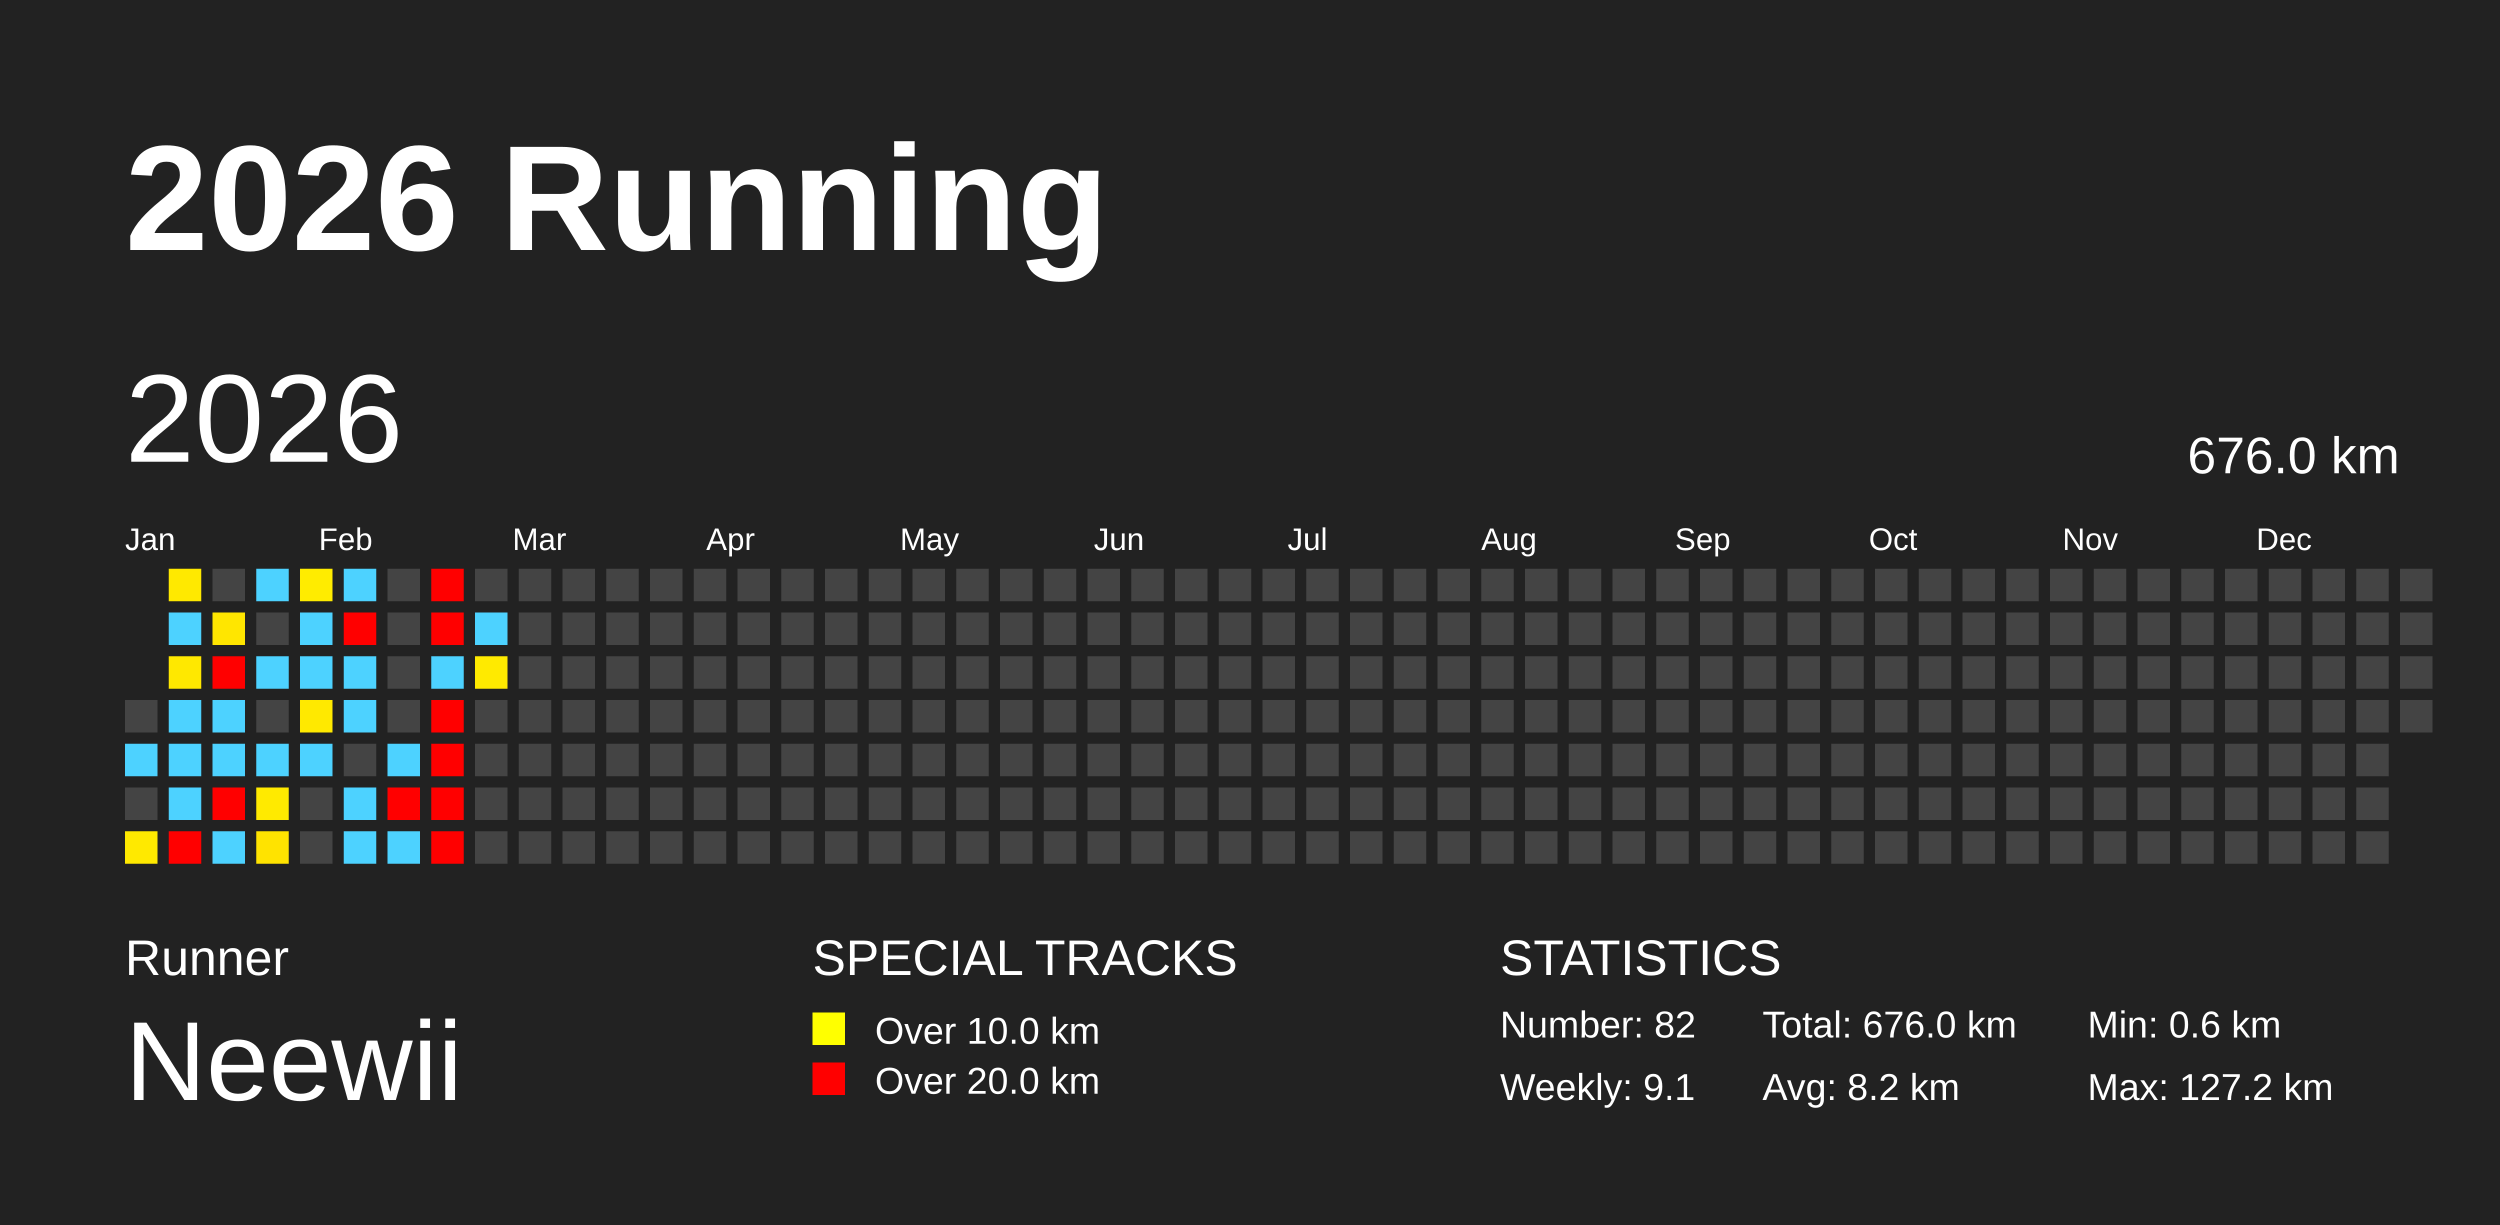
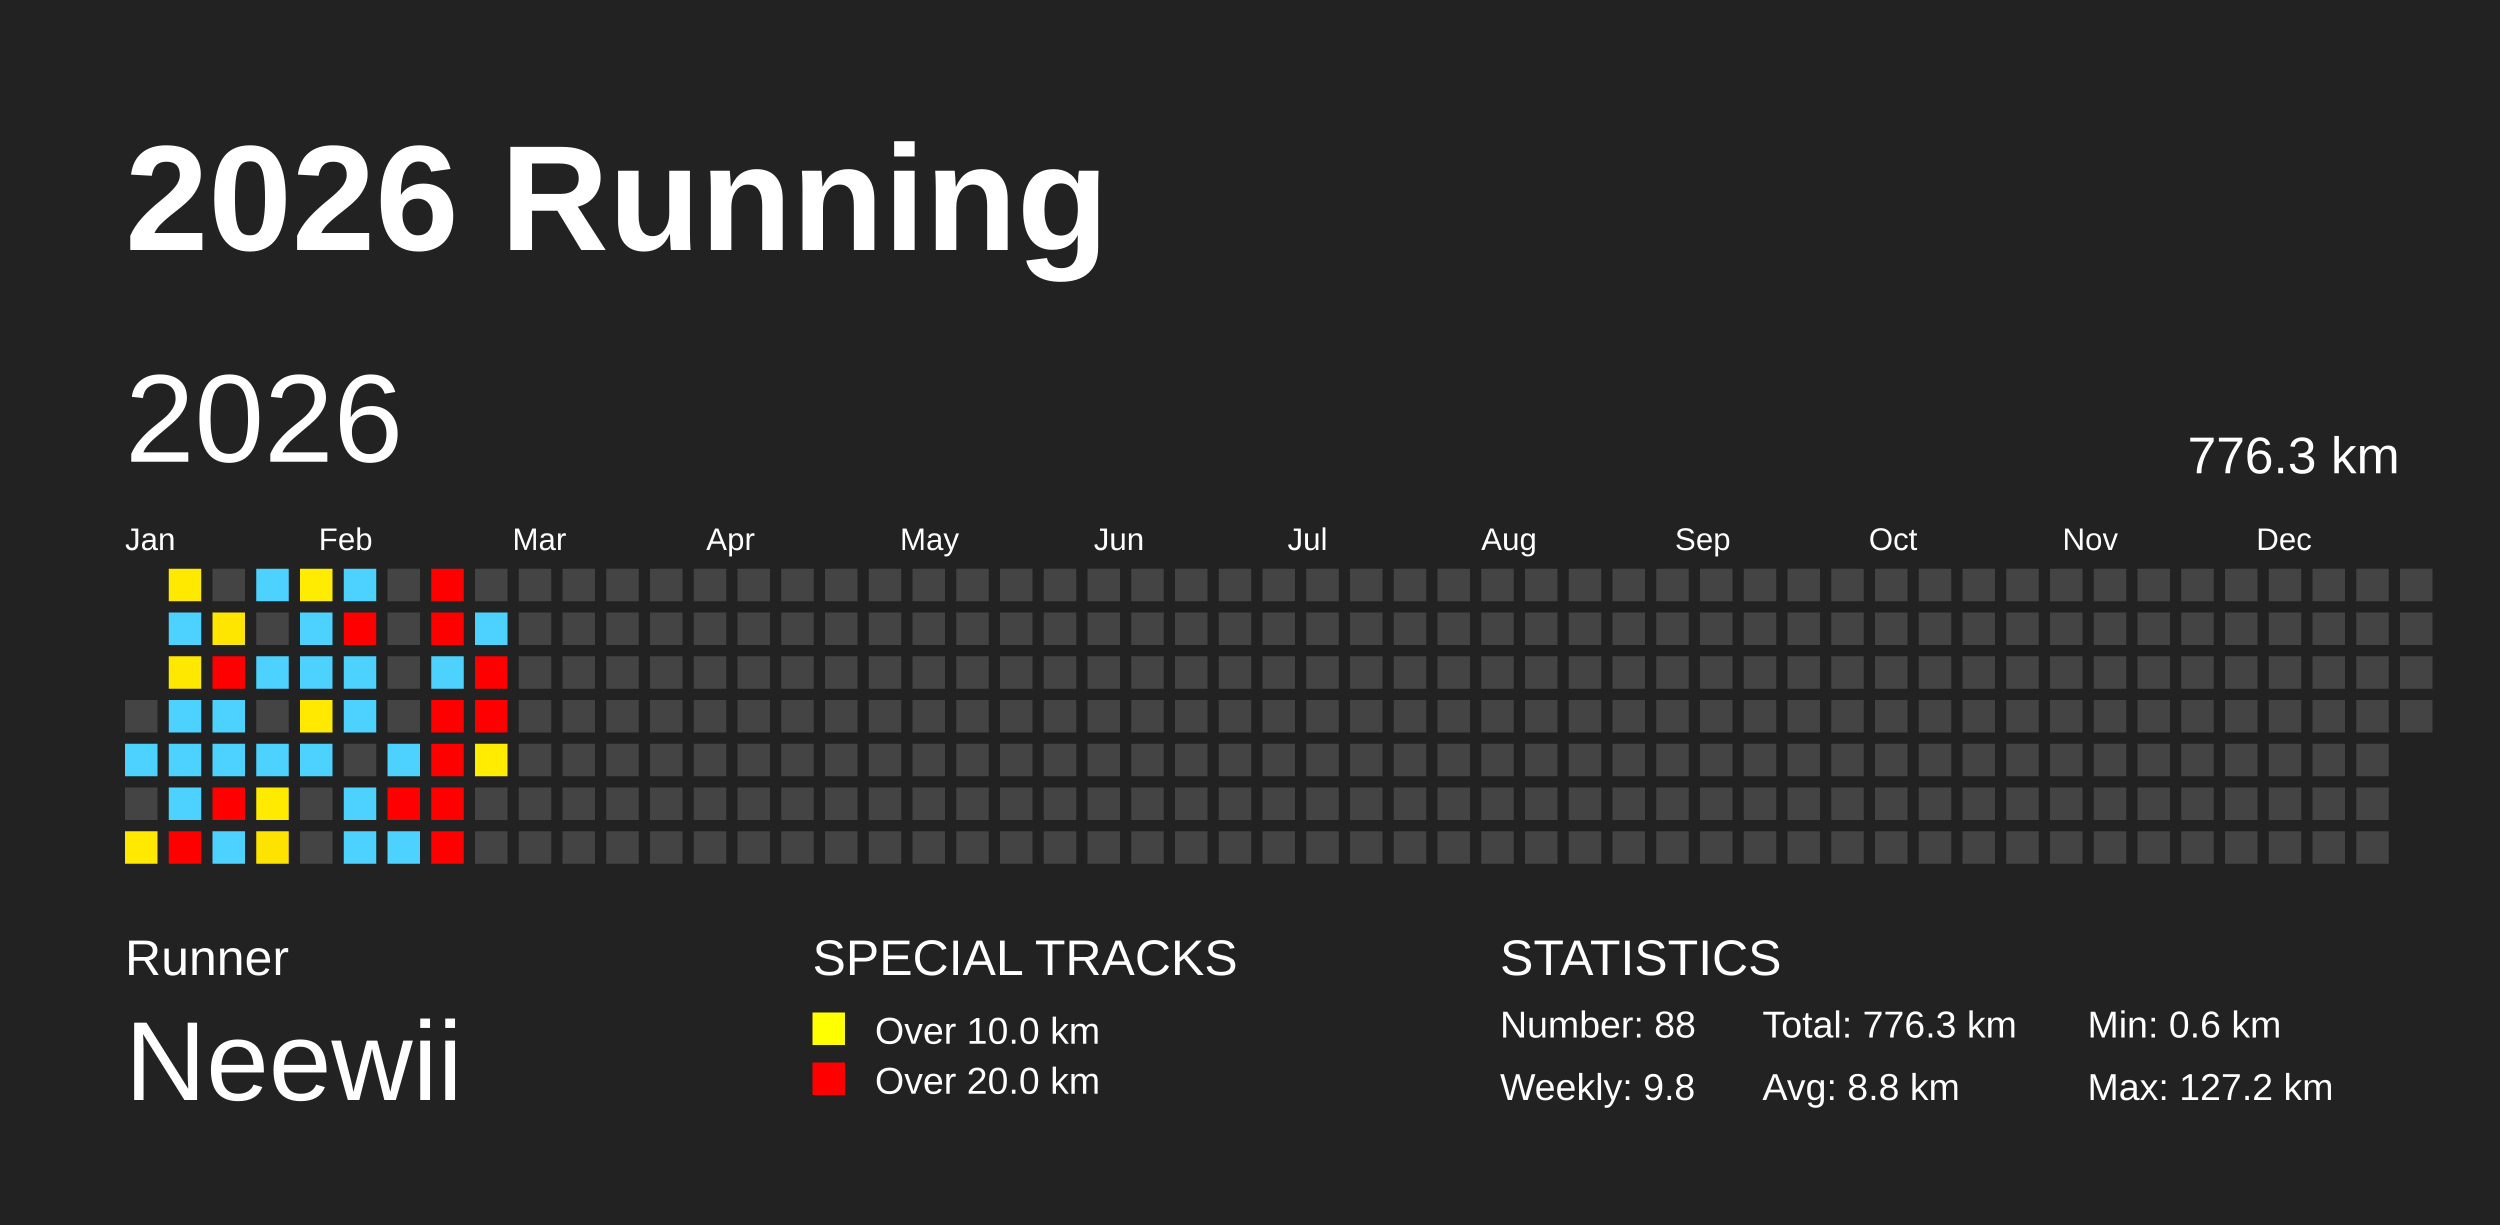
<svg xmlns="http://www.w3.org/2000/svg" baseProfile="full" height="98mm" version="1.1" viewBox="0,0,200,98" width="200mm">
  <defs />
  <rect fill="#222222" height="98" width="200" x="0" y="0" />
  <text fill="#FFFFFF" style="font-size:12px; font-family:Arial; font-weight:bold;" x="10" y="20">2026 Running</text>
  <text fill="#FFFFFF" style="font-size:4px; font-family:Arial" x="10" y="78">Runner</text>
  <text fill="#FFFFFF" style="font-size:9px; font-family:Arial" x="10" y="88">Neewii</text>
  <text fill="#FFFFFF" style="font-size:4px; font-family:Arial" x="65" y="78">SPECIAL TRACKS</text>
  <rect fill="yellow" height="2.6" width="2.6" x="65" y="81" />
  <text fill="#FFFFFF" style="font-size:3px; font-family:Arial" x="70" y="83.5">Over 10.0 km</text>
  <rect fill="red" height="2.6" width="2.6" x="65" y="85" />
  <text fill="#FFFFFF" style="font-size:3px; font-family:Arial" x="70" y="87.5">Over 20.0 km</text>
  <text fill="#FFFFFF" style="font-size:4px; font-family:Arial" x="120" y="78">STATISTICS</text>
-   <text fill="#FFFFFF" style="font-size:3px; font-family:Arial" x="120" y="83">Number: 82</text>
-   <text fill="#FFFFFF" style="font-size:3px; font-family:Arial" x="120" y="88">Weekly: 9.1</text>
-   <text fill="#FFFFFF" style="font-size:3px; font-family:Arial" x="141" y="83">Total: 676.0 km</text>
-   <text fill="#FFFFFF" style="font-size:3px; font-family:Arial" x="141" y="88">Avg: 8.2 km</text>
+   <text fill="#FFFFFF" style="font-size:3px; font-family:Arial" x="120" y="83">Number: 88</text>
+   <text fill="#FFFFFF" style="font-size:3px; font-family:Arial" x="120" y="88">Weekly: 9.8</text>
+   <text fill="#FFFFFF" style="font-size:3px; font-family:Arial" x="141" y="83">Total: 776.3 km</text>
+   <text fill="#FFFFFF" style="font-size:3px; font-family:Arial" x="141" y="88">Avg: 8.8 km</text>
  <text fill="#FFFFFF" style="font-size:3px; font-family:Arial" x="167" y="83">Min: 0.6 km</text>
  <text fill="#FFFFFF" style="font-size:3px; font-family:Arial" x="167" y="88">Max: 127.2 km</text>
  <text dominant-baseline="hanging" fill="#FFFFFF" style="font-size:10.0px; font-family:Arial;" x="10" y="30">2026</text>
-   <text dominant-baseline="hanging" fill="#FFFFFF" style="font-size:4.125px; font-family:Arial;" x="175" y="35">676.0 km</text>
+   <text dominant-baseline="hanging" fill="#FFFFFF" style="font-size:4.125px; font-family:Arial;" x="175" y="35">776.3 km</text>
  <text fill="#FFFFFF" style="font-size:2.5px; font-family:Arial" x="10.0" y="44">Jan</text>
  <text fill="#FFFFFF" style="font-size:2.5px; font-family:Arial" x="25.5" y="44">Feb</text>
  <text fill="#FFFFFF" style="font-size:2.5px; font-family:Arial" x="41.0" y="44">Mar</text>
  <text fill="#FFFFFF" style="font-size:2.5px; font-family:Arial" x="56.5" y="44">Apr</text>
  <text fill="#FFFFFF" style="font-size:2.5px; font-family:Arial" x="72.0" y="44">May</text>
  <text fill="#FFFFFF" style="font-size:2.5px; font-family:Arial" x="87.5" y="44">Jun</text>
  <text fill="#FFFFFF" style="font-size:2.5px; font-family:Arial" x="103.0" y="44">Jul</text>
  <text fill="#FFFFFF" style="font-size:2.5px; font-family:Arial" x="118.5" y="44">Aug</text>
  <text fill="#FFFFFF" style="font-size:2.5px; font-family:Arial" x="134.0" y="44">Sep</text>
  <text fill="#FFFFFF" style="font-size:2.5px; font-family:Arial" x="149.5" y="44">Oct</text>
  <text fill="#FFFFFF" style="font-size:2.5px; font-family:Arial" x="165.0" y="44">Nov</text>
  <text fill="#FFFFFF" style="font-size:2.5px; font-family:Arial" x="180.5" y="44">Dec</text>
  <rect fill="#444444" height="2.6" width="2.6" x="10.0" y="56.0" />
  <rect fill="#4dd2ff" height="2.6" width="2.6" x="10.0" y="59.5" />
  <rect fill="#444444" height="2.6" width="2.6" x="10.0" y="63.0" />
  <rect fill="#ffe900" height="2.6" width="2.6" x="10.0" y="66.5" />
  <rect fill="#ffe900" height="2.6" width="2.6" x="13.5" y="45.5" />
  <rect fill="#4dd2ff" height="2.6" width="2.6" x="13.5" y="49.0" />
  <rect fill="#ffe800" height="2.6" width="2.6" x="13.5" y="52.5" />
  <rect fill="#4dd2ff" height="2.6" width="2.6" x="13.5" y="56.0" />
  <rect fill="#4dd2ff" height="2.6" width="2.6" x="13.5" y="59.5" />
  <rect fill="#4dd2ff" height="2.6" width="2.6" x="13.5" y="63.0" />
  <rect fill="red" height="2.6" width="2.6" x="13.5" y="66.5" />
  <rect fill="#444444" height="2.6" width="2.6" x="17.0" y="45.5" />
  <rect fill="#ffe600" height="2.6" width="2.6" x="17.0" y="49.0" />
  <rect fill="red" height="2.6" width="2.6" x="17.0" y="52.5" />
  <rect fill="#4dd2ff" height="2.6" width="2.6" x="17.0" y="56.0" />
  <rect fill="#4dd2ff" height="2.6" width="2.6" x="17.0" y="59.5" />
  <rect fill="red" height="2.6" width="2.6" x="17.0" y="63.0" />
  <rect fill="#4dd2ff" height="2.6" width="2.6" x="17.0" y="66.5" />
  <rect fill="#4dd2ff" height="2.6" width="2.6" x="20.5" y="45.5" />
  <rect fill="#444444" height="2.6" width="2.6" x="20.5" y="49.0" />
  <rect fill="#4dd2ff" height="2.6" width="2.6" x="20.5" y="52.5" />
  <rect fill="#444444" height="2.6" width="2.6" x="20.5" y="56.0" />
  <rect fill="#4dd2ff" height="2.6" width="2.6" x="20.5" y="59.5" />
  <rect fill="#ffea00" height="2.6" width="2.6" x="20.5" y="63.0" />
  <rect fill="#ffe300" height="2.6" width="2.6" x="20.5" y="66.5" />
  <rect fill="#ffec00" height="2.6" width="2.6" x="24.0" y="45.5" />
  <rect fill="#4dd2ff" height="2.6" width="2.6" x="24.0" y="49.0" />
  <rect fill="#4dd2ff" height="2.6" width="2.6" x="24.0" y="52.5" />
  <rect fill="#ffe900" height="2.6" width="2.6" x="24.0" y="56.0" />
  <rect fill="#4dd2ff" height="2.6" width="2.6" x="24.0" y="59.5" />
  <rect fill="#444444" height="2.6" width="2.6" x="24.0" y="63.0" />
  <rect fill="#444444" height="2.6" width="2.6" x="24.0" y="66.5" />
  <rect fill="#4dd2ff" height="2.6" width="2.6" x="27.5" y="45.5" />
  <rect fill="red" height="2.6" width="2.6" x="27.5" y="49.0" />
  <rect fill="#4dd2ff" height="2.6" width="2.6" x="27.5" y="52.5" />
  <rect fill="#4dd2ff" height="2.6" width="2.6" x="27.5" y="56.0" />
  <rect fill="#444444" height="2.6" width="2.6" x="27.5" y="59.5" />
  <rect fill="#4dd2ff" height="2.6" width="2.6" x="27.5" y="63.0" />
  <rect fill="#4dd2ff" height="2.6" width="2.6" x="27.5" y="66.5" />
  <rect fill="#444444" height="2.6" width="2.6" x="31.0" y="45.5" />
  <rect fill="#444444" height="2.6" width="2.6" x="31.0" y="49.0" />
  <rect fill="#444444" height="2.6" width="2.6" x="31.0" y="52.5" />
  <rect fill="#444444" height="2.6" width="2.6" x="31.0" y="56.0" />
  <rect fill="#4dd2ff" height="2.6" width="2.6" x="31.0" y="59.5" />
  <rect fill="red" height="2.6" width="2.6" x="31.0" y="63.0" />
  <rect fill="#4dd2ff" height="2.6" width="2.6" x="31.0" y="66.5" />
  <rect fill="red" height="2.6" width="2.6" x="34.5" y="45.5" />
  <rect fill="red" height="2.6" width="2.6" x="34.5" y="49.0" />
  <rect fill="#4dd2ff" height="2.6" width="2.6" x="34.5" y="52.5" />
  <rect fill="red" height="2.6" width="2.6" x="34.5" y="56.0" />
  <rect fill="red" height="2.6" width="2.6" x="34.5" y="59.5" />
  <rect fill="red" height="2.6" width="2.6" x="34.5" y="63.0" />
  <rect fill="red" height="2.6" width="2.6" x="34.5" y="66.5" />
  <rect fill="#444444" height="2.6" width="2.6" x="38.0" y="45.5" />
  <rect fill="#4dd2ff" height="2.6" width="2.6" x="38.0" y="49.0" />
-   <rect fill="#ffea00" height="2.6" width="2.6" x="38.0" y="52.5" />
-   <rect fill="#444444" height="2.6" width="2.6" x="38.0" y="56.0" />
-   <rect fill="#444444" height="2.6" width="2.6" x="38.0" y="59.5" />
+   <rect fill="red" height="2.6" width="2.6" x="38.0" y="52.5" />
+   <rect fill="red" height="2.6" width="2.6" x="38.0" y="56.0" />
+   <rect fill="#ffec00" height="2.6" width="2.6" x="38.0" y="59.5" />
  <rect fill="#444444" height="2.6" width="2.6" x="38.0" y="63.0" />
  <rect fill="#444444" height="2.6" width="2.6" x="38.0" y="66.5" />
  <rect fill="#444444" height="2.6" width="2.6" x="41.5" y="45.5" />
  <rect fill="#444444" height="2.6" width="2.6" x="41.5" y="49.0" />
  <rect fill="#444444" height="2.6" width="2.6" x="41.5" y="52.5" />
  <rect fill="#444444" height="2.6" width="2.6" x="41.5" y="56.0" />
  <rect fill="#444444" height="2.6" width="2.6" x="41.5" y="59.5" />
  <rect fill="#444444" height="2.6" width="2.6" x="41.5" y="63.0" />
  <rect fill="#444444" height="2.6" width="2.6" x="41.5" y="66.5" />
  <rect fill="#444444" height="2.6" width="2.6" x="45.0" y="45.5" />
  <rect fill="#444444" height="2.6" width="2.6" x="45.0" y="49.0" />
  <rect fill="#444444" height="2.6" width="2.6" x="45.0" y="52.5" />
  <rect fill="#444444" height="2.6" width="2.6" x="45.0" y="56.0" />
  <rect fill="#444444" height="2.6" width="2.6" x="45.0" y="59.5" />
  <rect fill="#444444" height="2.6" width="2.6" x="45.0" y="63.0" />
  <rect fill="#444444" height="2.6" width="2.6" x="45.0" y="66.5" />
  <rect fill="#444444" height="2.6" width="2.6" x="48.5" y="45.5" />
  <rect fill="#444444" height="2.6" width="2.6" x="48.5" y="49.0" />
  <rect fill="#444444" height="2.6" width="2.6" x="48.5" y="52.5" />
  <rect fill="#444444" height="2.6" width="2.6" x="48.5" y="56.0" />
  <rect fill="#444444" height="2.6" width="2.6" x="48.5" y="59.5" />
  <rect fill="#444444" height="2.6" width="2.6" x="48.5" y="63.0" />
  <rect fill="#444444" height="2.6" width="2.6" x="48.5" y="66.5" />
  <rect fill="#444444" height="2.6" width="2.6" x="52.0" y="45.5" />
  <rect fill="#444444" height="2.6" width="2.6" x="52.0" y="49.0" />
  <rect fill="#444444" height="2.6" width="2.6" x="52.0" y="52.5" />
  <rect fill="#444444" height="2.6" width="2.6" x="52.0" y="56.0" />
  <rect fill="#444444" height="2.6" width="2.6" x="52.0" y="59.5" />
  <rect fill="#444444" height="2.6" width="2.6" x="52.0" y="63.0" />
  <rect fill="#444444" height="2.6" width="2.6" x="52.0" y="66.5" />
  <rect fill="#444444" height="2.6" width="2.6" x="55.5" y="45.5" />
  <rect fill="#444444" height="2.6" width="2.6" x="55.5" y="49.0" />
  <rect fill="#444444" height="2.6" width="2.6" x="55.5" y="52.5" />
  <rect fill="#444444" height="2.6" width="2.6" x="55.5" y="56.0" />
  <rect fill="#444444" height="2.6" width="2.6" x="55.5" y="59.5" />
  <rect fill="#444444" height="2.6" width="2.6" x="55.5" y="63.0" />
  <rect fill="#444444" height="2.6" width="2.6" x="55.5" y="66.5" />
  <rect fill="#444444" height="2.6" width="2.6" x="59.0" y="45.5" />
  <rect fill="#444444" height="2.6" width="2.6" x="59.0" y="49.0" />
  <rect fill="#444444" height="2.6" width="2.6" x="59.0" y="52.5" />
  <rect fill="#444444" height="2.6" width="2.6" x="59.0" y="56.0" />
  <rect fill="#444444" height="2.6" width="2.6" x="59.0" y="59.5" />
  <rect fill="#444444" height="2.6" width="2.6" x="59.0" y="63.0" />
  <rect fill="#444444" height="2.6" width="2.6" x="59.0" y="66.5" />
  <rect fill="#444444" height="2.6" width="2.6" x="62.5" y="45.5" />
  <rect fill="#444444" height="2.6" width="2.6" x="62.5" y="49.0" />
  <rect fill="#444444" height="2.6" width="2.6" x="62.5" y="52.5" />
  <rect fill="#444444" height="2.6" width="2.6" x="62.5" y="56.0" />
  <rect fill="#444444" height="2.6" width="2.6" x="62.5" y="59.5" />
  <rect fill="#444444" height="2.6" width="2.6" x="62.5" y="63.0" />
  <rect fill="#444444" height="2.6" width="2.6" x="62.5" y="66.5" />
  <rect fill="#444444" height="2.6" width="2.6" x="66.0" y="45.5" />
  <rect fill="#444444" height="2.6" width="2.6" x="66.0" y="49.0" />
  <rect fill="#444444" height="2.6" width="2.6" x="66.0" y="52.5" />
  <rect fill="#444444" height="2.6" width="2.6" x="66.0" y="56.0" />
  <rect fill="#444444" height="2.6" width="2.6" x="66.0" y="59.5" />
  <rect fill="#444444" height="2.6" width="2.6" x="66.0" y="63.0" />
  <rect fill="#444444" height="2.6" width="2.6" x="66.0" y="66.5" />
  <rect fill="#444444" height="2.6" width="2.6" x="69.5" y="45.5" />
  <rect fill="#444444" height="2.6" width="2.6" x="69.5" y="49.0" />
  <rect fill="#444444" height="2.6" width="2.6" x="69.5" y="52.5" />
  <rect fill="#444444" height="2.6" width="2.6" x="69.5" y="56.0" />
  <rect fill="#444444" height="2.6" width="2.6" x="69.5" y="59.5" />
  <rect fill="#444444" height="2.6" width="2.6" x="69.5" y="63.0" />
  <rect fill="#444444" height="2.6" width="2.6" x="69.5" y="66.5" />
  <rect fill="#444444" height="2.6" width="2.6" x="73.0" y="45.5" />
  <rect fill="#444444" height="2.6" width="2.6" x="73.0" y="49.0" />
  <rect fill="#444444" height="2.6" width="2.6" x="73.0" y="52.5" />
  <rect fill="#444444" height="2.6" width="2.6" x="73.0" y="56.0" />
  <rect fill="#444444" height="2.6" width="2.6" x="73.0" y="59.5" />
  <rect fill="#444444" height="2.6" width="2.6" x="73.0" y="63.0" />
  <rect fill="#444444" height="2.6" width="2.6" x="73.0" y="66.5" />
  <rect fill="#444444" height="2.6" width="2.6" x="76.5" y="45.5" />
  <rect fill="#444444" height="2.6" width="2.6" x="76.5" y="49.0" />
  <rect fill="#444444" height="2.6" width="2.6" x="76.5" y="52.5" />
  <rect fill="#444444" height="2.6" width="2.6" x="76.5" y="56.0" />
  <rect fill="#444444" height="2.6" width="2.6" x="76.5" y="59.5" />
  <rect fill="#444444" height="2.6" width="2.6" x="76.5" y="63.0" />
  <rect fill="#444444" height="2.6" width="2.6" x="76.5" y="66.5" />
  <rect fill="#444444" height="2.6" width="2.6" x="80.0" y="45.5" />
  <rect fill="#444444" height="2.6" width="2.6" x="80.0" y="49.0" />
  <rect fill="#444444" height="2.6" width="2.6" x="80.0" y="52.5" />
  <rect fill="#444444" height="2.6" width="2.6" x="80.0" y="56.0" />
  <rect fill="#444444" height="2.6" width="2.6" x="80.0" y="59.5" />
  <rect fill="#444444" height="2.6" width="2.6" x="80.0" y="63.0" />
  <rect fill="#444444" height="2.6" width="2.6" x="80.0" y="66.5" />
  <rect fill="#444444" height="2.6" width="2.6" x="83.5" y="45.5" />
  <rect fill="#444444" height="2.6" width="2.6" x="83.5" y="49.0" />
  <rect fill="#444444" height="2.6" width="2.6" x="83.5" y="52.5" />
  <rect fill="#444444" height="2.6" width="2.6" x="83.5" y="56.0" />
  <rect fill="#444444" height="2.6" width="2.6" x="83.5" y="59.5" />
  <rect fill="#444444" height="2.6" width="2.6" x="83.5" y="63.0" />
  <rect fill="#444444" height="2.6" width="2.6" x="83.5" y="66.5" />
  <rect fill="#444444" height="2.6" width="2.6" x="87.0" y="45.5" />
  <rect fill="#444444" height="2.6" width="2.6" x="87.0" y="49.0" />
  <rect fill="#444444" height="2.6" width="2.6" x="87.0" y="52.5" />
  <rect fill="#444444" height="2.6" width="2.6" x="87.0" y="56.0" />
  <rect fill="#444444" height="2.6" width="2.6" x="87.0" y="59.5" />
  <rect fill="#444444" height="2.6" width="2.6" x="87.0" y="63.0" />
  <rect fill="#444444" height="2.6" width="2.6" x="87.0" y="66.5" />
  <rect fill="#444444" height="2.6" width="2.6" x="90.5" y="45.5" />
  <rect fill="#444444" height="2.6" width="2.6" x="90.5" y="49.0" />
  <rect fill="#444444" height="2.6" width="2.6" x="90.5" y="52.5" />
  <rect fill="#444444" height="2.6" width="2.6" x="90.5" y="56.0" />
  <rect fill="#444444" height="2.6" width="2.6" x="90.5" y="59.5" />
  <rect fill="#444444" height="2.6" width="2.6" x="90.5" y="63.0" />
  <rect fill="#444444" height="2.6" width="2.6" x="90.5" y="66.5" />
  <rect fill="#444444" height="2.6" width="2.6" x="94.0" y="45.5" />
  <rect fill="#444444" height="2.6" width="2.6" x="94.0" y="49.0" />
  <rect fill="#444444" height="2.6" width="2.6" x="94.0" y="52.5" />
  <rect fill="#444444" height="2.6" width="2.6" x="94.0" y="56.0" />
  <rect fill="#444444" height="2.6" width="2.6" x="94.0" y="59.5" />
  <rect fill="#444444" height="2.6" width="2.6" x="94.0" y="63.0" />
  <rect fill="#444444" height="2.6" width="2.6" x="94.0" y="66.5" />
  <rect fill="#444444" height="2.6" width="2.6" x="97.5" y="45.5" />
  <rect fill="#444444" height="2.6" width="2.6" x="97.5" y="49.0" />
  <rect fill="#444444" height="2.6" width="2.6" x="97.5" y="52.5" />
  <rect fill="#444444" height="2.6" width="2.6" x="97.5" y="56.0" />
  <rect fill="#444444" height="2.6" width="2.6" x="97.5" y="59.5" />
  <rect fill="#444444" height="2.6" width="2.6" x="97.5" y="63.0" />
  <rect fill="#444444" height="2.6" width="2.6" x="97.5" y="66.5" />
  <rect fill="#444444" height="2.6" width="2.6" x="101.0" y="45.5" />
  <rect fill="#444444" height="2.6" width="2.6" x="101.0" y="49.0" />
  <rect fill="#444444" height="2.6" width="2.6" x="101.0" y="52.5" />
  <rect fill="#444444" height="2.6" width="2.6" x="101.0" y="56.0" />
  <rect fill="#444444" height="2.6" width="2.6" x="101.0" y="59.5" />
  <rect fill="#444444" height="2.6" width="2.6" x="101.0" y="63.0" />
  <rect fill="#444444" height="2.6" width="2.6" x="101.0" y="66.5" />
  <rect fill="#444444" height="2.6" width="2.6" x="104.5" y="45.5" />
  <rect fill="#444444" height="2.6" width="2.6" x="104.5" y="49.0" />
  <rect fill="#444444" height="2.6" width="2.6" x="104.5" y="52.5" />
  <rect fill="#444444" height="2.6" width="2.6" x="104.5" y="56.0" />
  <rect fill="#444444" height="2.6" width="2.6" x="104.5" y="59.5" />
  <rect fill="#444444" height="2.6" width="2.6" x="104.5" y="63.0" />
  <rect fill="#444444" height="2.6" width="2.6" x="104.5" y="66.5" />
  <rect fill="#444444" height="2.6" width="2.6" x="108.0" y="45.5" />
  <rect fill="#444444" height="2.6" width="2.6" x="108.0" y="49.0" />
  <rect fill="#444444" height="2.6" width="2.6" x="108.0" y="52.5" />
  <rect fill="#444444" height="2.6" width="2.6" x="108.0" y="56.0" />
  <rect fill="#444444" height="2.6" width="2.6" x="108.0" y="59.5" />
  <rect fill="#444444" height="2.6" width="2.6" x="108.0" y="63.0" />
  <rect fill="#444444" height="2.6" width="2.6" x="108.0" y="66.5" />
  <rect fill="#444444" height="2.6" width="2.6" x="111.5" y="45.5" />
  <rect fill="#444444" height="2.6" width="2.6" x="111.5" y="49.0" />
  <rect fill="#444444" height="2.6" width="2.6" x="111.5" y="52.5" />
  <rect fill="#444444" height="2.6" width="2.6" x="111.5" y="56.0" />
  <rect fill="#444444" height="2.6" width="2.6" x="111.5" y="59.5" />
  <rect fill="#444444" height="2.6" width="2.6" x="111.5" y="63.0" />
  <rect fill="#444444" height="2.6" width="2.6" x="111.5" y="66.5" />
  <rect fill="#444444" height="2.6" width="2.6" x="115.0" y="45.5" />
  <rect fill="#444444" height="2.6" width="2.6" x="115.0" y="49.0" />
  <rect fill="#444444" height="2.6" width="2.6" x="115.0" y="52.5" />
  <rect fill="#444444" height="2.6" width="2.6" x="115.0" y="56.0" />
  <rect fill="#444444" height="2.6" width="2.6" x="115.0" y="59.5" />
  <rect fill="#444444" height="2.6" width="2.6" x="115.0" y="63.0" />
  <rect fill="#444444" height="2.6" width="2.6" x="115.0" y="66.5" />
  <rect fill="#444444" height="2.6" width="2.6" x="118.5" y="45.5" />
  <rect fill="#444444" height="2.6" width="2.6" x="118.5" y="49.0" />
  <rect fill="#444444" height="2.6" width="2.6" x="118.5" y="52.5" />
  <rect fill="#444444" height="2.6" width="2.6" x="118.5" y="56.0" />
  <rect fill="#444444" height="2.6" width="2.6" x="118.5" y="59.5" />
  <rect fill="#444444" height="2.6" width="2.6" x="118.5" y="63.0" />
  <rect fill="#444444" height="2.6" width="2.6" x="118.5" y="66.5" />
  <rect fill="#444444" height="2.6" width="2.6" x="122.0" y="45.5" />
  <rect fill="#444444" height="2.6" width="2.6" x="122.0" y="49.0" />
  <rect fill="#444444" height="2.6" width="2.6" x="122.0" y="52.5" />
  <rect fill="#444444" height="2.6" width="2.6" x="122.0" y="56.0" />
  <rect fill="#444444" height="2.6" width="2.6" x="122.0" y="59.5" />
  <rect fill="#444444" height="2.6" width="2.6" x="122.0" y="63.0" />
  <rect fill="#444444" height="2.6" width="2.6" x="122.0" y="66.5" />
  <rect fill="#444444" height="2.6" width="2.6" x="125.5" y="45.5" />
  <rect fill="#444444" height="2.6" width="2.6" x="125.5" y="49.0" />
  <rect fill="#444444" height="2.6" width="2.6" x="125.5" y="52.5" />
  <rect fill="#444444" height="2.6" width="2.6" x="125.5" y="56.0" />
  <rect fill="#444444" height="2.6" width="2.6" x="125.5" y="59.5" />
  <rect fill="#444444" height="2.6" width="2.6" x="125.5" y="63.0" />
  <rect fill="#444444" height="2.6" width="2.6" x="125.5" y="66.5" />
  <rect fill="#444444" height="2.6" width="2.6" x="129.0" y="45.5" />
  <rect fill="#444444" height="2.6" width="2.6" x="129.0" y="49.0" />
  <rect fill="#444444" height="2.6" width="2.6" x="129.0" y="52.5" />
  <rect fill="#444444" height="2.6" width="2.6" x="129.0" y="56.0" />
  <rect fill="#444444" height="2.6" width="2.6" x="129.0" y="59.5" />
  <rect fill="#444444" height="2.6" width="2.6" x="129.0" y="63.0" />
  <rect fill="#444444" height="2.6" width="2.6" x="129.0" y="66.5" />
  <rect fill="#444444" height="2.6" width="2.6" x="132.5" y="45.5" />
  <rect fill="#444444" height="2.6" width="2.6" x="132.5" y="49.0" />
  <rect fill="#444444" height="2.6" width="2.6" x="132.5" y="52.5" />
  <rect fill="#444444" height="2.6" width="2.6" x="132.5" y="56.0" />
  <rect fill="#444444" height="2.6" width="2.6" x="132.5" y="59.5" />
  <rect fill="#444444" height="2.6" width="2.6" x="132.5" y="63.0" />
  <rect fill="#444444" height="2.6" width="2.6" x="132.5" y="66.5" />
  <rect fill="#444444" height="2.6" width="2.6" x="136.0" y="45.5" />
  <rect fill="#444444" height="2.6" width="2.6" x="136.0" y="49.0" />
  <rect fill="#444444" height="2.6" width="2.6" x="136.0" y="52.5" />
  <rect fill="#444444" height="2.6" width="2.6" x="136.0" y="56.0" />
  <rect fill="#444444" height="2.6" width="2.6" x="136.0" y="59.5" />
  <rect fill="#444444" height="2.6" width="2.6" x="136.0" y="63.0" />
  <rect fill="#444444" height="2.6" width="2.6" x="136.0" y="66.5" />
  <rect fill="#444444" height="2.6" width="2.6" x="139.5" y="45.5" />
  <rect fill="#444444" height="2.6" width="2.6" x="139.5" y="49.0" />
  <rect fill="#444444" height="2.6" width="2.6" x="139.5" y="52.5" />
  <rect fill="#444444" height="2.6" width="2.6" x="139.5" y="56.0" />
  <rect fill="#444444" height="2.6" width="2.6" x="139.5" y="59.5" />
  <rect fill="#444444" height="2.6" width="2.6" x="139.5" y="63.0" />
  <rect fill="#444444" height="2.6" width="2.6" x="139.5" y="66.5" />
  <rect fill="#444444" height="2.6" width="2.6" x="143.0" y="45.5" />
  <rect fill="#444444" height="2.6" width="2.6" x="143.0" y="49.0" />
  <rect fill="#444444" height="2.6" width="2.6" x="143.0" y="52.5" />
  <rect fill="#444444" height="2.6" width="2.6" x="143.0" y="56.0" />
  <rect fill="#444444" height="2.6" width="2.6" x="143.0" y="59.5" />
  <rect fill="#444444" height="2.6" width="2.6" x="143.0" y="63.0" />
  <rect fill="#444444" height="2.6" width="2.6" x="143.0" y="66.5" />
  <rect fill="#444444" height="2.6" width="2.6" x="146.5" y="45.5" />
  <rect fill="#444444" height="2.6" width="2.6" x="146.5" y="49.0" />
  <rect fill="#444444" height="2.6" width="2.6" x="146.5" y="52.5" />
  <rect fill="#444444" height="2.6" width="2.6" x="146.5" y="56.0" />
  <rect fill="#444444" height="2.6" width="2.6" x="146.5" y="59.5" />
  <rect fill="#444444" height="2.6" width="2.6" x="146.5" y="63.0" />
  <rect fill="#444444" height="2.6" width="2.6" x="146.5" y="66.5" />
  <rect fill="#444444" height="2.6" width="2.6" x="150.0" y="45.5" />
  <rect fill="#444444" height="2.6" width="2.6" x="150.0" y="49.0" />
  <rect fill="#444444" height="2.6" width="2.6" x="150.0" y="52.5" />
  <rect fill="#444444" height="2.6" width="2.6" x="150.0" y="56.0" />
  <rect fill="#444444" height="2.6" width="2.6" x="150.0" y="59.5" />
  <rect fill="#444444" height="2.6" width="2.6" x="150.0" y="63.0" />
  <rect fill="#444444" height="2.6" width="2.6" x="150.0" y="66.5" />
  <rect fill="#444444" height="2.6" width="2.6" x="153.5" y="45.5" />
  <rect fill="#444444" height="2.6" width="2.6" x="153.5" y="49.0" />
  <rect fill="#444444" height="2.6" width="2.6" x="153.5" y="52.5" />
  <rect fill="#444444" height="2.6" width="2.6" x="153.5" y="56.0" />
  <rect fill="#444444" height="2.6" width="2.6" x="153.5" y="59.5" />
  <rect fill="#444444" height="2.6" width="2.6" x="153.5" y="63.0" />
  <rect fill="#444444" height="2.6" width="2.6" x="153.5" y="66.5" />
  <rect fill="#444444" height="2.6" width="2.6" x="157.0" y="45.5" />
  <rect fill="#444444" height="2.6" width="2.6" x="157.0" y="49.0" />
  <rect fill="#444444" height="2.6" width="2.6" x="157.0" y="52.5" />
  <rect fill="#444444" height="2.6" width="2.6" x="157.0" y="56.0" />
  <rect fill="#444444" height="2.6" width="2.6" x="157.0" y="59.5" />
  <rect fill="#444444" height="2.6" width="2.6" x="157.0" y="63.0" />
  <rect fill="#444444" height="2.6" width="2.6" x="157.0" y="66.5" />
  <rect fill="#444444" height="2.6" width="2.6" x="160.5" y="45.5" />
  <rect fill="#444444" height="2.6" width="2.6" x="160.5" y="49.0" />
  <rect fill="#444444" height="2.6" width="2.6" x="160.5" y="52.5" />
  <rect fill="#444444" height="2.6" width="2.6" x="160.5" y="56.0" />
  <rect fill="#444444" height="2.6" width="2.6" x="160.5" y="59.5" />
  <rect fill="#444444" height="2.6" width="2.6" x="160.5" y="63.0" />
  <rect fill="#444444" height="2.6" width="2.6" x="160.5" y="66.5" />
  <rect fill="#444444" height="2.6" width="2.6" x="164.0" y="45.5" />
  <rect fill="#444444" height="2.6" width="2.6" x="164.0" y="49.0" />
  <rect fill="#444444" height="2.6" width="2.6" x="164.0" y="52.5" />
  <rect fill="#444444" height="2.6" width="2.6" x="164.0" y="56.0" />
  <rect fill="#444444" height="2.6" width="2.6" x="164.0" y="59.5" />
  <rect fill="#444444" height="2.6" width="2.6" x="164.0" y="63.0" />
  <rect fill="#444444" height="2.6" width="2.6" x="164.0" y="66.5" />
  <rect fill="#444444" height="2.6" width="2.6" x="167.5" y="45.5" />
  <rect fill="#444444" height="2.6" width="2.6" x="167.5" y="49.0" />
  <rect fill="#444444" height="2.6" width="2.6" x="167.5" y="52.5" />
  <rect fill="#444444" height="2.6" width="2.6" x="167.5" y="56.0" />
  <rect fill="#444444" height="2.6" width="2.6" x="167.5" y="59.5" />
  <rect fill="#444444" height="2.6" width="2.6" x="167.5" y="63.0" />
  <rect fill="#444444" height="2.6" width="2.6" x="167.5" y="66.5" />
  <rect fill="#444444" height="2.6" width="2.6" x="171.0" y="45.5" />
  <rect fill="#444444" height="2.6" width="2.6" x="171.0" y="49.0" />
  <rect fill="#444444" height="2.6" width="2.6" x="171.0" y="52.5" />
  <rect fill="#444444" height="2.6" width="2.6" x="171.0" y="56.0" />
  <rect fill="#444444" height="2.6" width="2.6" x="171.0" y="59.5" />
  <rect fill="#444444" height="2.6" width="2.6" x="171.0" y="63.0" />
  <rect fill="#444444" height="2.6" width="2.6" x="171.0" y="66.5" />
  <rect fill="#444444" height="2.6" width="2.6" x="174.5" y="45.5" />
  <rect fill="#444444" height="2.6" width="2.6" x="174.5" y="49.0" />
  <rect fill="#444444" height="2.6" width="2.6" x="174.5" y="52.5" />
  <rect fill="#444444" height="2.6" width="2.6" x="174.5" y="56.0" />
  <rect fill="#444444" height="2.6" width="2.6" x="174.5" y="59.5" />
  <rect fill="#444444" height="2.6" width="2.6" x="174.5" y="63.0" />
  <rect fill="#444444" height="2.6" width="2.6" x="174.5" y="66.5" />
  <rect fill="#444444" height="2.6" width="2.6" x="178.0" y="45.5" />
  <rect fill="#444444" height="2.6" width="2.6" x="178.0" y="49.0" />
  <rect fill="#444444" height="2.6" width="2.6" x="178.0" y="52.5" />
  <rect fill="#444444" height="2.6" width="2.6" x="178.0" y="56.0" />
  <rect fill="#444444" height="2.6" width="2.6" x="178.0" y="59.5" />
  <rect fill="#444444" height="2.6" width="2.6" x="178.0" y="63.0" />
  <rect fill="#444444" height="2.6" width="2.6" x="178.0" y="66.5" />
  <rect fill="#444444" height="2.6" width="2.6" x="181.5" y="45.5" />
  <rect fill="#444444" height="2.6" width="2.6" x="181.5" y="49.0" />
  <rect fill="#444444" height="2.6" width="2.6" x="181.5" y="52.5" />
  <rect fill="#444444" height="2.6" width="2.6" x="181.5" y="56.0" />
  <rect fill="#444444" height="2.6" width="2.6" x="181.5" y="59.5" />
  <rect fill="#444444" height="2.6" width="2.6" x="181.5" y="63.0" />
  <rect fill="#444444" height="2.6" width="2.6" x="181.5" y="66.5" />
  <rect fill="#444444" height="2.6" width="2.6" x="185.0" y="45.5" />
  <rect fill="#444444" height="2.6" width="2.6" x="185.0" y="49.0" />
  <rect fill="#444444" height="2.6" width="2.6" x="185.0" y="52.5" />
  <rect fill="#444444" height="2.6" width="2.6" x="185.0" y="56.0" />
  <rect fill="#444444" height="2.6" width="2.6" x="185.0" y="59.5" />
  <rect fill="#444444" height="2.6" width="2.6" x="185.0" y="63.0" />
  <rect fill="#444444" height="2.6" width="2.6" x="185.0" y="66.5" />
  <rect fill="#444444" height="2.6" width="2.6" x="188.5" y="45.5" />
  <rect fill="#444444" height="2.6" width="2.6" x="188.5" y="49.0" />
  <rect fill="#444444" height="2.6" width="2.6" x="188.5" y="52.5" />
  <rect fill="#444444" height="2.6" width="2.6" x="188.5" y="56.0" />
  <rect fill="#444444" height="2.6" width="2.6" x="188.5" y="59.5" />
  <rect fill="#444444" height="2.6" width="2.6" x="188.5" y="63.0" />
  <rect fill="#444444" height="2.6" width="2.6" x="188.5" y="66.5" />
  <rect fill="#444444" height="2.6" width="2.6" x="192.0" y="45.5" />
  <rect fill="#444444" height="2.6" width="2.6" x="192.0" y="49.0" />
  <rect fill="#444444" height="2.6" width="2.6" x="192.0" y="52.5" />
  <rect fill="#444444" height="2.6" width="2.6" x="192.0" y="56.0" />
</svg>
